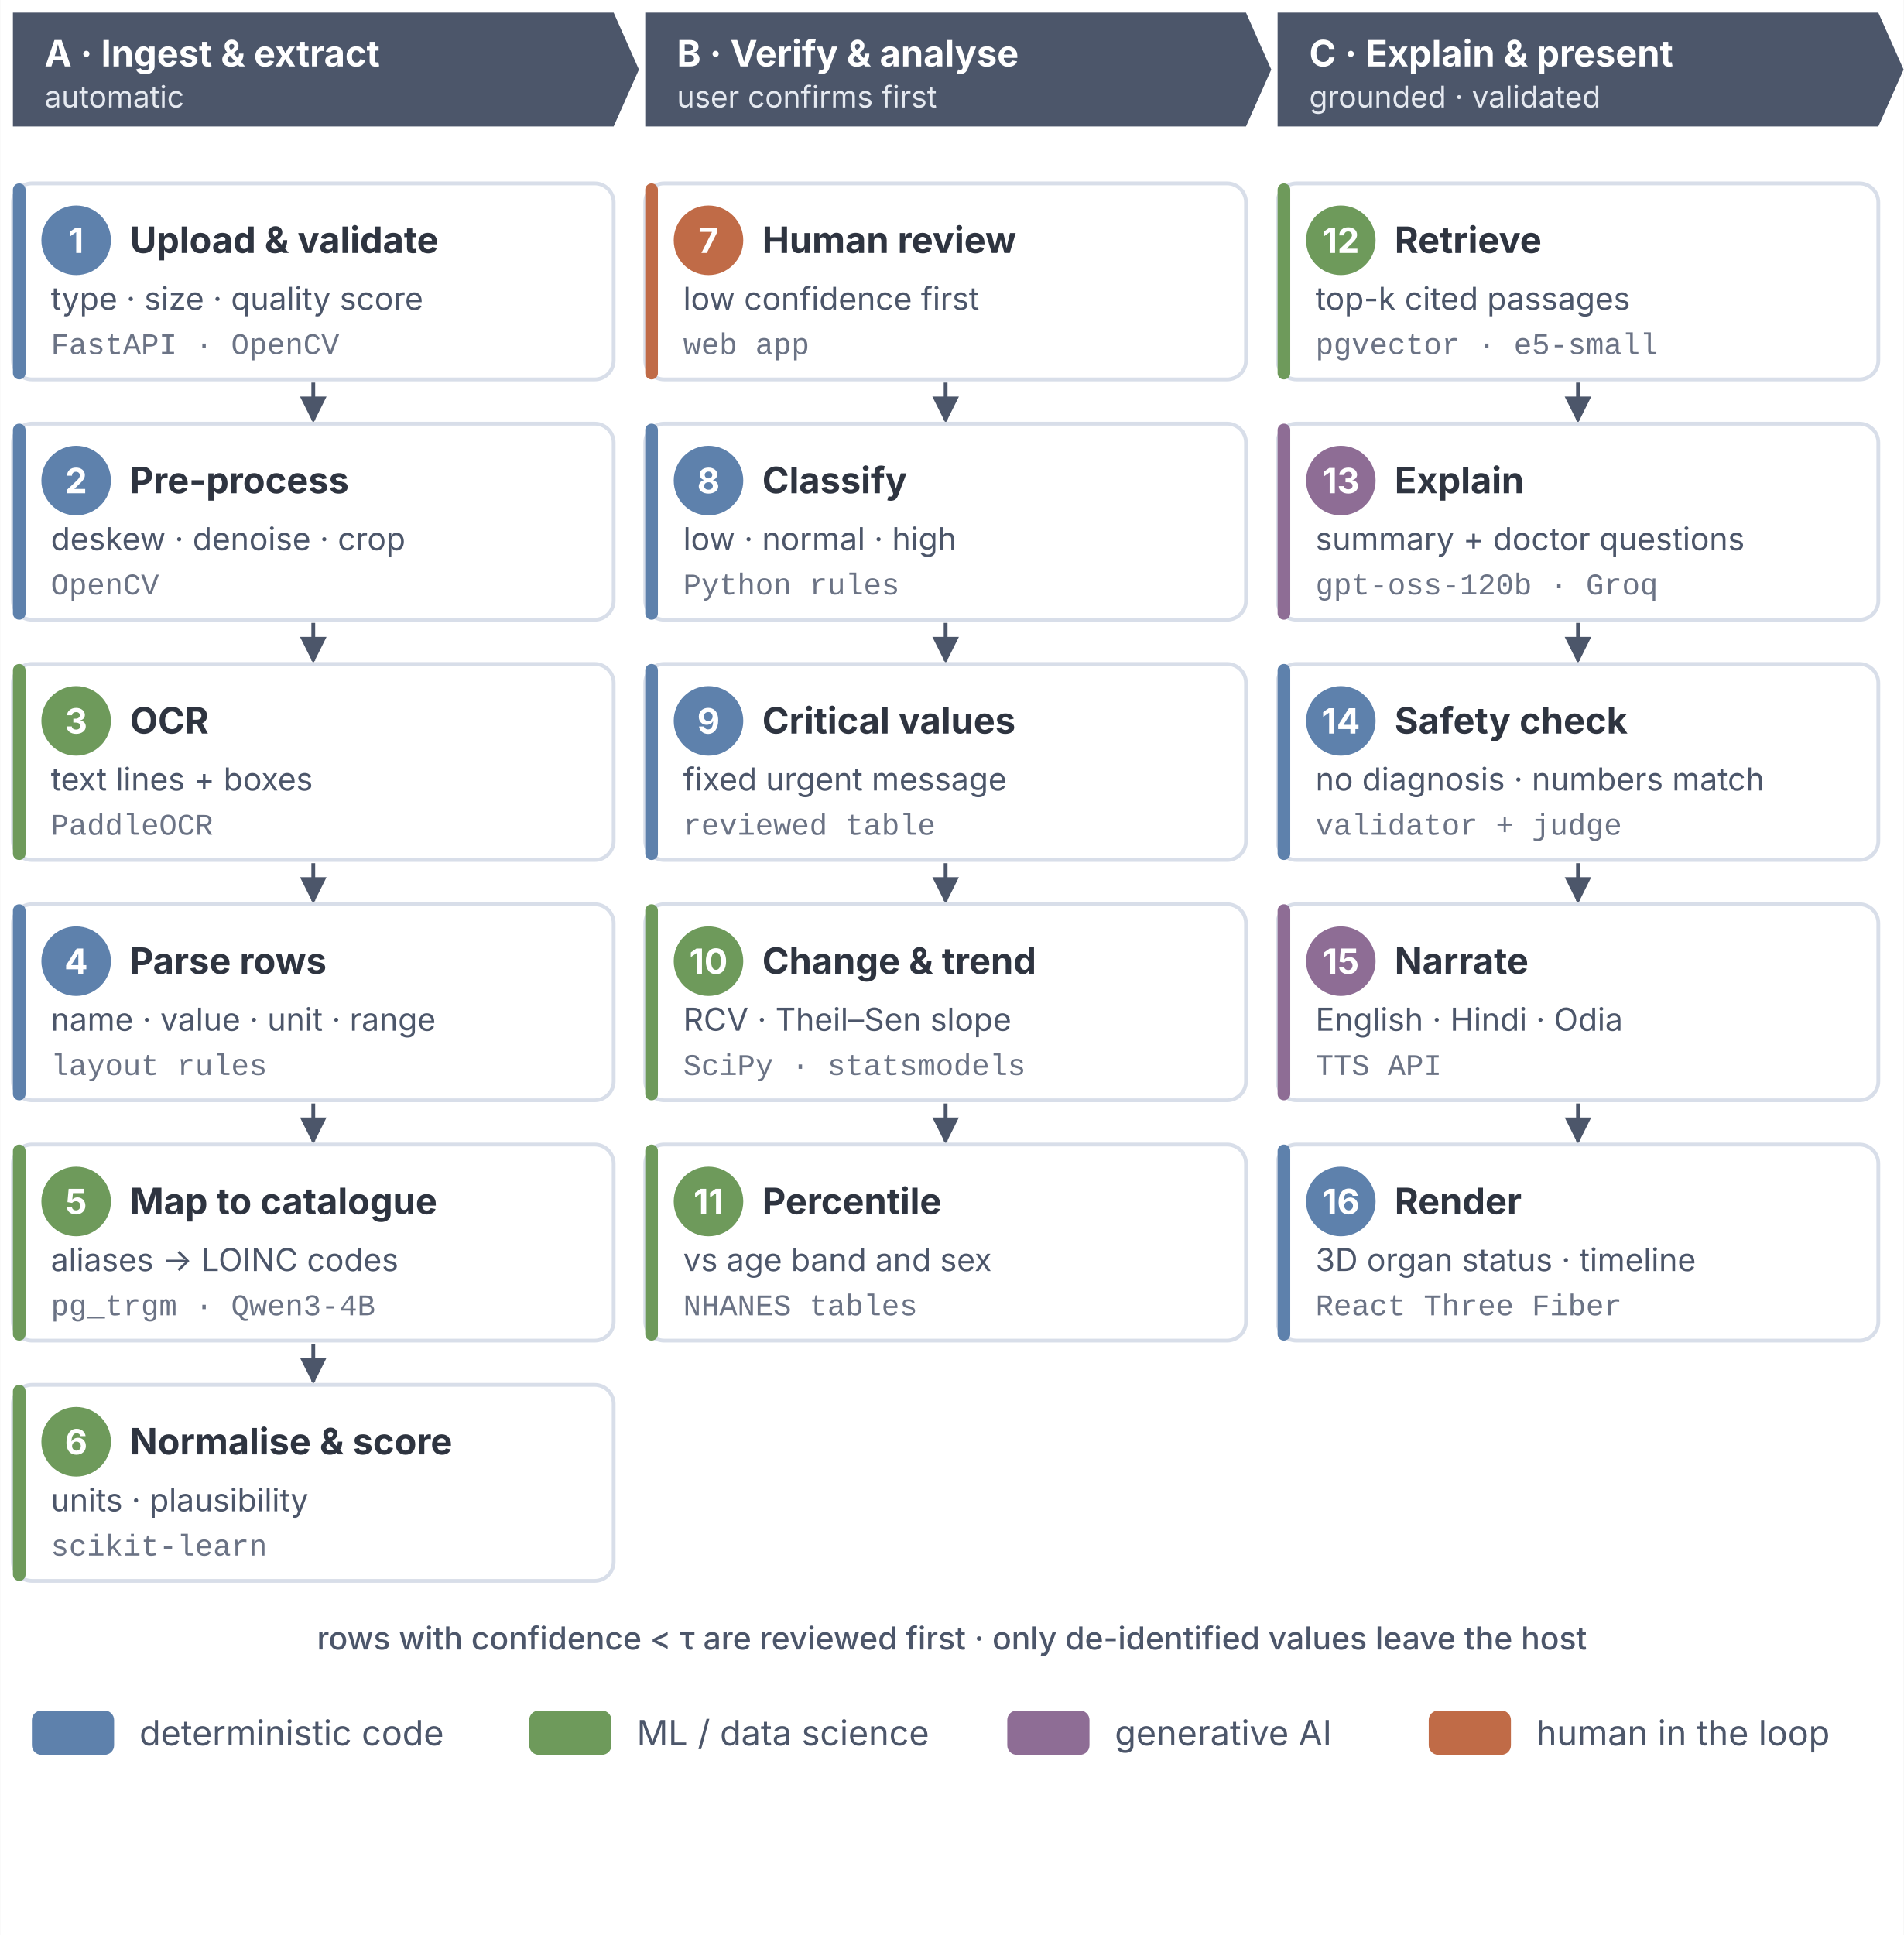
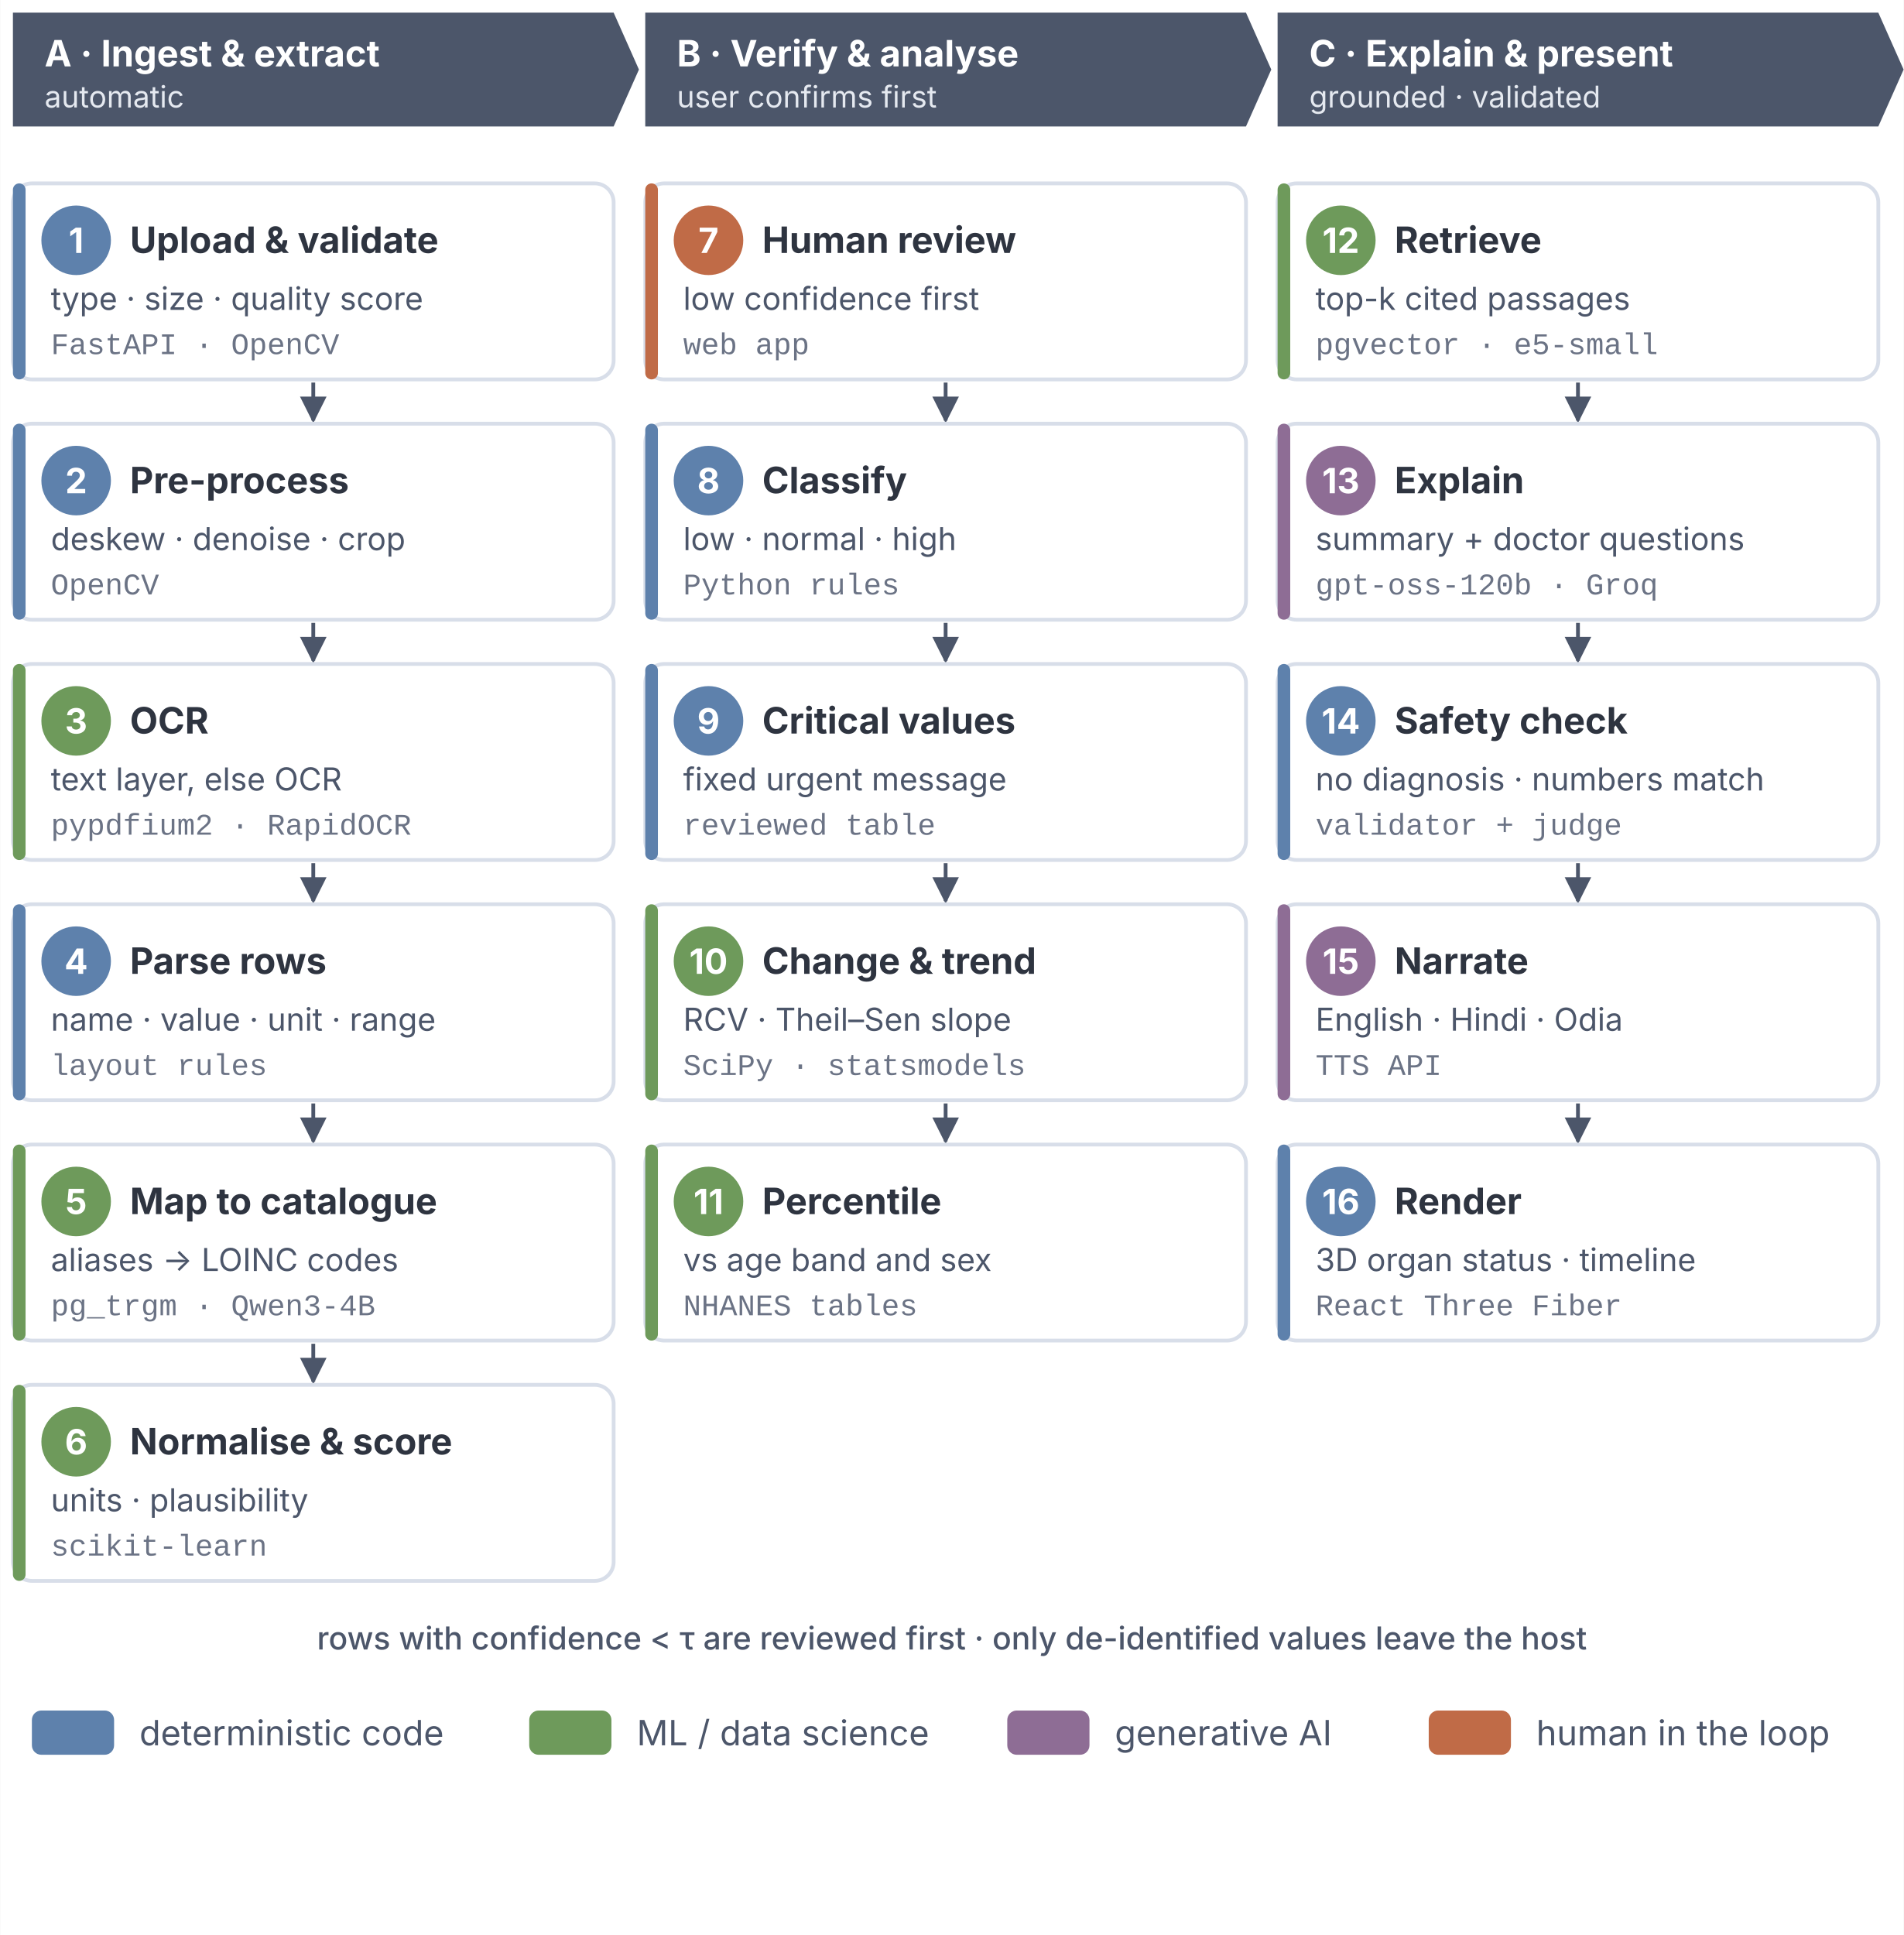
<svg xmlns="http://www.w3.org/2000/svg" width="15.93cm" height="16.19cm" viewBox="0 0 602 612" role="img">
  <defs>
    <marker id="m-arrow-4C566A" viewBox="0 0 10 10" refX="9" refY="5" markerWidth="7" markerHeight="7" orient="auto-start-reverse">
      <path d="M0,0 L10,5 L0,10 z" fill="#4C566A" />
    </marker>
  </defs>
  <g font-family="Inter, 'Segoe UI', 'Helvetica Neue', Helvetica, Arial, sans-serif">
    <rect width="602" height="612" fill="#FFFFFF" />
    <polygon points="4,4 194,4 202,22 194,40 4,40" fill="#4C566A" />
    <text x="14.0" y="21.0" font-size="11.5" font-weight="700" fill="#FFFFFF" text-anchor="start">A · Ingest &amp; extract</text>
    <text x="14.0" y="34.0" font-size="9.5" font-weight="400" fill="#E5E9F0" text-anchor="start">automatic</text>
    <rect x="4.0" y="58.0" width="190.0" height="62.0" rx="6" fill="#FFFFFF" stroke="#D8DEE9" stroke-width="1.2" />
    <rect x="4.0" y="58.0" width="4.0" height="62.0" rx="2" fill="#5E81AC" stroke="none" stroke-width="1.2" />
    <circle cx="24.0" cy="76.0" r="11" fill="#5E81AC" stroke="none" stroke-width="1" />
    <text x="24.0" y="80.0" font-size="11" font-weight="700" fill="#FFFFFF" text-anchor="middle">1</text>
    <text x="41.0" y="80.0" font-size="11.5" font-weight="650" fill="#2E3440" text-anchor="start">Upload &amp; validate</text>
    <text x="16.0" y="98.0" font-size="10" font-weight="400" fill="#4C566A" text-anchor="start">type · size · quality score</text>
    <text x="16.0" y="112.0" font-size="9.5" font-weight="500" fill="#6B7385" text-anchor="start" font-family="'JetBrains Mono', Consolas, 'Courier New', monospace">FastAPI · OpenCV</text>
    <path d="M99.0,121.0 L99.0,133.0" fill="none" stroke="#4C566A" stroke-width="1.2" stroke-linejoin="round" marker-end="url(#m-arrow-4C566A)" />
    <rect x="4.0" y="134.0" width="190.0" height="62.0" rx="6" fill="#FFFFFF" stroke="#D8DEE9" stroke-width="1.2" />
    <rect x="4.0" y="134.0" width="4.0" height="62.0" rx="2" fill="#5E81AC" stroke="none" stroke-width="1.2" />
    <circle cx="24.0" cy="152.0" r="11" fill="#5E81AC" stroke="none" stroke-width="1" />
    <text x="24.0" y="156.0" font-size="11" font-weight="700" fill="#FFFFFF" text-anchor="middle">2</text>
    <text x="41.0" y="156.0" font-size="11.5" font-weight="650" fill="#2E3440" text-anchor="start">Pre-process</text>
    <text x="16.0" y="174.0" font-size="10" font-weight="400" fill="#4C566A" text-anchor="start">deskew · denoise · crop</text>
    <text x="16.0" y="188.0" font-size="9.5" font-weight="500" fill="#6B7385" text-anchor="start" font-family="'JetBrains Mono', Consolas, 'Courier New', monospace">OpenCV</text>
    <path d="M99.0,197.0 L99.0,209.0" fill="none" stroke="#4C566A" stroke-width="1.2" stroke-linejoin="round" marker-end="url(#m-arrow-4C566A)" />
    <rect x="4.0" y="210.0" width="190.0" height="62.0" rx="6" fill="#FFFFFF" stroke="#D8DEE9" stroke-width="1.2" />
    <rect x="4.0" y="210.0" width="4.0" height="62.0" rx="2" fill="#6E9A5B" stroke="none" stroke-width="1.2" />
    <circle cx="24.0" cy="228.0" r="11" fill="#6E9A5B" stroke="none" stroke-width="1" />
    <text x="24.0" y="232.0" font-size="11" font-weight="700" fill="#FFFFFF" text-anchor="middle">3</text>
    <text x="41.0" y="232.0" font-size="11.5" font-weight="650" fill="#2E3440" text-anchor="start">OCR</text>
-     <text x="16.0" y="250.0" font-size="10" font-weight="400" fill="#4C566A" text-anchor="start">text lines + boxes</text>
-     <text x="16.0" y="264.0" font-size="9.5" font-weight="500" fill="#6B7385" text-anchor="start" font-family="'JetBrains Mono', Consolas, 'Courier New', monospace">PaddleOCR</text>
+     <text x="16.0" y="250.0" font-size="10" font-weight="400" fill="#4C566A" text-anchor="start">text layer, else OCR</text>
+     <text x="16.0" y="264.0" font-size="9.5" font-weight="500" fill="#6B7385" text-anchor="start" font-family="'JetBrains Mono', Consolas, 'Courier New', monospace">pypdfium2 · RapidOCR</text>
    <path d="M99.0,273.0 L99.0,285.0" fill="none" stroke="#4C566A" stroke-width="1.2" stroke-linejoin="round" marker-end="url(#m-arrow-4C566A)" />
    <rect x="4.0" y="286.0" width="190.0" height="62.0" rx="6" fill="#FFFFFF" stroke="#D8DEE9" stroke-width="1.2" />
    <rect x="4.0" y="286.0" width="4.0" height="62.0" rx="2" fill="#5E81AC" stroke="none" stroke-width="1.2" />
    <circle cx="24.0" cy="304.0" r="11" fill="#5E81AC" stroke="none" stroke-width="1" />
    <text x="24.0" y="308.0" font-size="11" font-weight="700" fill="#FFFFFF" text-anchor="middle">4</text>
    <text x="41.0" y="308.0" font-size="11.5" font-weight="650" fill="#2E3440" text-anchor="start">Parse rows</text>
    <text x="16.0" y="326.0" font-size="10" font-weight="400" fill="#4C566A" text-anchor="start">name · value · unit · range</text>
    <text x="16.0" y="340.0" font-size="9.5" font-weight="500" fill="#6B7385" text-anchor="start" font-family="'JetBrains Mono', Consolas, 'Courier New', monospace">layout rules</text>
    <path d="M99.0,349.0 L99.0,361.0" fill="none" stroke="#4C566A" stroke-width="1.2" stroke-linejoin="round" marker-end="url(#m-arrow-4C566A)" />
    <rect x="4.0" y="362.0" width="190.0" height="62.0" rx="6" fill="#FFFFFF" stroke="#D8DEE9" stroke-width="1.2" />
    <rect x="4.0" y="362.0" width="4.0" height="62.0" rx="2" fill="#6E9A5B" stroke="none" stroke-width="1.2" />
    <circle cx="24.0" cy="380.0" r="11" fill="#6E9A5B" stroke="none" stroke-width="1" />
    <text x="24.0" y="384.0" font-size="11" font-weight="700" fill="#FFFFFF" text-anchor="middle">5</text>
    <text x="41.0" y="384.0" font-size="11.5" font-weight="650" fill="#2E3440" text-anchor="start">Map to catalogue</text>
    <text x="16.0" y="402.0" font-size="10" font-weight="400" fill="#4C566A" text-anchor="start">aliases → LOINC codes</text>
    <text x="16.0" y="416.0" font-size="9.5" font-weight="500" fill="#6B7385" text-anchor="start" font-family="'JetBrains Mono', Consolas, 'Courier New', monospace">pg_trgm · Qwen3-4B</text>
    <path d="M99.0,425.0 L99.0,437.0" fill="none" stroke="#4C566A" stroke-width="1.2" stroke-linejoin="round" marker-end="url(#m-arrow-4C566A)" />
    <rect x="4.0" y="438.0" width="190.0" height="62.0" rx="6" fill="#FFFFFF" stroke="#D8DEE9" stroke-width="1.2" />
    <rect x="4.0" y="438.0" width="4.0" height="62.0" rx="2" fill="#6E9A5B" stroke="none" stroke-width="1.2" />
    <circle cx="24.0" cy="456.0" r="11" fill="#6E9A5B" stroke="none" stroke-width="1" />
    <text x="24.0" y="460.0" font-size="11" font-weight="700" fill="#FFFFFF" text-anchor="middle">6</text>
    <text x="41.0" y="460.0" font-size="11.5" font-weight="650" fill="#2E3440" text-anchor="start">Normalise &amp; score</text>
    <text x="16.0" y="478.0" font-size="10" font-weight="400" fill="#4C566A" text-anchor="start">units · plausibility</text>
    <text x="16.0" y="492.0" font-size="9.5" font-weight="500" fill="#6B7385" text-anchor="start" font-family="'JetBrains Mono', Consolas, 'Courier New', monospace">scikit-learn</text>
    <polygon points="204,4 394,4 402,22 394,40 204,40" fill="#4C566A" />
    <text x="214.0" y="21.0" font-size="11.5" font-weight="700" fill="#FFFFFF" text-anchor="start">B · Verify &amp; analyse</text>
    <text x="214.0" y="34.0" font-size="9.5" font-weight="400" fill="#E5E9F0" text-anchor="start">user confirms first</text>
    <rect x="204.0" y="58.0" width="190.0" height="62.0" rx="6" fill="#FFFFFF" stroke="#D8DEE9" stroke-width="1.2" />
    <rect x="204.0" y="58.0" width="4.0" height="62.0" rx="2" fill="#C06B47" stroke="none" stroke-width="1.2" />
    <circle cx="224.0" cy="76.0" r="11" fill="#C06B47" stroke="none" stroke-width="1" />
    <text x="224.0" y="80.0" font-size="11" font-weight="700" fill="#FFFFFF" text-anchor="middle">7</text>
    <text x="241.0" y="80.0" font-size="11.5" font-weight="650" fill="#2E3440" text-anchor="start">Human review</text>
    <text x="216.0" y="98.0" font-size="10" font-weight="400" fill="#4C566A" text-anchor="start">low confidence first</text>
    <text x="216.0" y="112.0" font-size="9.5" font-weight="500" fill="#6B7385" text-anchor="start" font-family="'JetBrains Mono', Consolas, 'Courier New', monospace">web app</text>
    <path d="M299.0,121.0 L299.0,133.0" fill="none" stroke="#4C566A" stroke-width="1.2" stroke-linejoin="round" marker-end="url(#m-arrow-4C566A)" />
    <rect x="204.0" y="134.0" width="190.0" height="62.0" rx="6" fill="#FFFFFF" stroke="#D8DEE9" stroke-width="1.2" />
    <rect x="204.0" y="134.0" width="4.0" height="62.0" rx="2" fill="#5E81AC" stroke="none" stroke-width="1.2" />
    <circle cx="224.0" cy="152.0" r="11" fill="#5E81AC" stroke="none" stroke-width="1" />
    <text x="224.0" y="156.0" font-size="11" font-weight="700" fill="#FFFFFF" text-anchor="middle">8</text>
    <text x="241.0" y="156.0" font-size="11.5" font-weight="650" fill="#2E3440" text-anchor="start">Classify</text>
    <text x="216.0" y="174.0" font-size="10" font-weight="400" fill="#4C566A" text-anchor="start">low · normal · high</text>
    <text x="216.0" y="188.0" font-size="9.5" font-weight="500" fill="#6B7385" text-anchor="start" font-family="'JetBrains Mono', Consolas, 'Courier New', monospace">Python rules</text>
    <path d="M299.0,197.0 L299.0,209.0" fill="none" stroke="#4C566A" stroke-width="1.2" stroke-linejoin="round" marker-end="url(#m-arrow-4C566A)" />
    <rect x="204.0" y="210.0" width="190.0" height="62.0" rx="6" fill="#FFFFFF" stroke="#D8DEE9" stroke-width="1.2" />
    <rect x="204.0" y="210.0" width="4.0" height="62.0" rx="2" fill="#5E81AC" stroke="none" stroke-width="1.2" />
    <circle cx="224.0" cy="228.0" r="11" fill="#5E81AC" stroke="none" stroke-width="1" />
    <text x="224.0" y="232.0" font-size="11" font-weight="700" fill="#FFFFFF" text-anchor="middle">9</text>
    <text x="241.0" y="232.0" font-size="11.5" font-weight="650" fill="#2E3440" text-anchor="start">Critical values</text>
    <text x="216.0" y="250.0" font-size="10" font-weight="400" fill="#4C566A" text-anchor="start">fixed urgent message</text>
    <text x="216.0" y="264.0" font-size="9.5" font-weight="500" fill="#6B7385" text-anchor="start" font-family="'JetBrains Mono', Consolas, 'Courier New', monospace">reviewed table</text>
    <path d="M299.0,273.0 L299.0,285.0" fill="none" stroke="#4C566A" stroke-width="1.2" stroke-linejoin="round" marker-end="url(#m-arrow-4C566A)" />
    <rect x="204.0" y="286.0" width="190.0" height="62.0" rx="6" fill="#FFFFFF" stroke="#D8DEE9" stroke-width="1.2" />
    <rect x="204.0" y="286.0" width="4.0" height="62.0" rx="2" fill="#6E9A5B" stroke="none" stroke-width="1.2" />
    <circle cx="224.0" cy="304.0" r="11" fill="#6E9A5B" stroke="none" stroke-width="1" />
    <text x="224.0" y="308.0" font-size="11" font-weight="700" fill="#FFFFFF" text-anchor="middle">10</text>
    <text x="241.0" y="308.0" font-size="11.5" font-weight="650" fill="#2E3440" text-anchor="start">Change &amp; trend</text>
    <text x="216.0" y="326.0" font-size="10" font-weight="400" fill="#4C566A" text-anchor="start">RCV · Theil–Sen slope</text>
    <text x="216.0" y="340.0" font-size="9.5" font-weight="500" fill="#6B7385" text-anchor="start" font-family="'JetBrains Mono', Consolas, 'Courier New', monospace">SciPy · statsmodels</text>
    <path d="M299.0,349.0 L299.0,361.0" fill="none" stroke="#4C566A" stroke-width="1.2" stroke-linejoin="round" marker-end="url(#m-arrow-4C566A)" />
    <rect x="204.0" y="362.0" width="190.0" height="62.0" rx="6" fill="#FFFFFF" stroke="#D8DEE9" stroke-width="1.2" />
    <rect x="204.0" y="362.0" width="4.0" height="62.0" rx="2" fill="#6E9A5B" stroke="none" stroke-width="1.2" />
    <circle cx="224.0" cy="380.0" r="11" fill="#6E9A5B" stroke="none" stroke-width="1" />
    <text x="224.0" y="384.0" font-size="11" font-weight="700" fill="#FFFFFF" text-anchor="middle">11</text>
    <text x="241.0" y="384.0" font-size="11.5" font-weight="650" fill="#2E3440" text-anchor="start">Percentile</text>
    <text x="216.0" y="402.0" font-size="10" font-weight="400" fill="#4C566A" text-anchor="start">vs age band and sex</text>
    <text x="216.0" y="416.0" font-size="9.5" font-weight="500" fill="#6B7385" text-anchor="start" font-family="'JetBrains Mono', Consolas, 'Courier New', monospace">NHANES tables</text>
    <polygon points="404,4 594,4 602,22 594,40 404,40" fill="#4C566A" />
    <text x="414.0" y="21.0" font-size="11.5" font-weight="700" fill="#FFFFFF" text-anchor="start">C · Explain &amp; present</text>
    <text x="414.0" y="34.0" font-size="9.5" font-weight="400" fill="#E5E9F0" text-anchor="start">grounded · validated</text>
    <rect x="404.0" y="58.0" width="190.0" height="62.0" rx="6" fill="#FFFFFF" stroke="#D8DEE9" stroke-width="1.2" />
    <rect x="404.0" y="58.0" width="4.0" height="62.0" rx="2" fill="#6E9A5B" stroke="none" stroke-width="1.2" />
    <circle cx="424.0" cy="76.0" r="11" fill="#6E9A5B" stroke="none" stroke-width="1" />
    <text x="424.0" y="80.0" font-size="11" font-weight="700" fill="#FFFFFF" text-anchor="middle">12</text>
    <text x="441.0" y="80.0" font-size="11.5" font-weight="650" fill="#2E3440" text-anchor="start">Retrieve</text>
    <text x="416.0" y="98.0" font-size="10" font-weight="400" fill="#4C566A" text-anchor="start">top-k cited passages</text>
    <text x="416.0" y="112.0" font-size="9.5" font-weight="500" fill="#6B7385" text-anchor="start" font-family="'JetBrains Mono', Consolas, 'Courier New', monospace">pgvector · e5-small</text>
    <path d="M499.0,121.0 L499.0,133.0" fill="none" stroke="#4C566A" stroke-width="1.2" stroke-linejoin="round" marker-end="url(#m-arrow-4C566A)" />
    <rect x="404.0" y="134.0" width="190.0" height="62.0" rx="6" fill="#FFFFFF" stroke="#D8DEE9" stroke-width="1.2" />
    <rect x="404.0" y="134.0" width="4.0" height="62.0" rx="2" fill="#8E6D95" stroke="none" stroke-width="1.2" />
    <circle cx="424.0" cy="152.0" r="11" fill="#8E6D95" stroke="none" stroke-width="1" />
    <text x="424.0" y="156.0" font-size="11" font-weight="700" fill="#FFFFFF" text-anchor="middle">13</text>
    <text x="441.0" y="156.0" font-size="11.5" font-weight="650" fill="#2E3440" text-anchor="start">Explain</text>
    <text x="416.0" y="174.0" font-size="10" font-weight="400" fill="#4C566A" text-anchor="start">summary + doctor questions</text>
    <text x="416.0" y="188.0" font-size="9.5" font-weight="500" fill="#6B7385" text-anchor="start" font-family="'JetBrains Mono', Consolas, 'Courier New', monospace">gpt-oss-120b · Groq</text>
    <path d="M499.0,197.0 L499.0,209.0" fill="none" stroke="#4C566A" stroke-width="1.2" stroke-linejoin="round" marker-end="url(#m-arrow-4C566A)" />
    <rect x="404.0" y="210.0" width="190.0" height="62.0" rx="6" fill="#FFFFFF" stroke="#D8DEE9" stroke-width="1.2" />
    <rect x="404.0" y="210.0" width="4.0" height="62.0" rx="2" fill="#5E81AC" stroke="none" stroke-width="1.2" />
    <circle cx="424.0" cy="228.0" r="11" fill="#5E81AC" stroke="none" stroke-width="1" />
    <text x="424.0" y="232.0" font-size="11" font-weight="700" fill="#FFFFFF" text-anchor="middle">14</text>
    <text x="441.0" y="232.0" font-size="11.5" font-weight="650" fill="#2E3440" text-anchor="start">Safety check</text>
    <text x="416.0" y="250.0" font-size="10" font-weight="400" fill="#4C566A" text-anchor="start">no diagnosis · numbers match</text>
    <text x="416.0" y="264.0" font-size="9.5" font-weight="500" fill="#6B7385" text-anchor="start" font-family="'JetBrains Mono', Consolas, 'Courier New', monospace">validator + judge</text>
    <path d="M499.0,273.0 L499.0,285.0" fill="none" stroke="#4C566A" stroke-width="1.2" stroke-linejoin="round" marker-end="url(#m-arrow-4C566A)" />
    <rect x="404.0" y="286.0" width="190.0" height="62.0" rx="6" fill="#FFFFFF" stroke="#D8DEE9" stroke-width="1.2" />
    <rect x="404.0" y="286.0" width="4.0" height="62.0" rx="2" fill="#8E6D95" stroke="none" stroke-width="1.2" />
    <circle cx="424.0" cy="304.0" r="11" fill="#8E6D95" stroke="none" stroke-width="1" />
    <text x="424.0" y="308.0" font-size="11" font-weight="700" fill="#FFFFFF" text-anchor="middle">15</text>
    <text x="441.0" y="308.0" font-size="11.5" font-weight="650" fill="#2E3440" text-anchor="start">Narrate</text>
    <text x="416.0" y="326.0" font-size="10" font-weight="400" fill="#4C566A" text-anchor="start">English · Hindi · Odia</text>
    <text x="416.0" y="340.0" font-size="9.5" font-weight="500" fill="#6B7385" text-anchor="start" font-family="'JetBrains Mono', Consolas, 'Courier New', monospace">TTS API</text>
    <path d="M499.0,349.0 L499.0,361.0" fill="none" stroke="#4C566A" stroke-width="1.2" stroke-linejoin="round" marker-end="url(#m-arrow-4C566A)" />
    <rect x="404.0" y="362.0" width="190.0" height="62.0" rx="6" fill="#FFFFFF" stroke="#D8DEE9" stroke-width="1.2" />
    <rect x="404.0" y="362.0" width="4.0" height="62.0" rx="2" fill="#5E81AC" stroke="none" stroke-width="1.2" />
    <circle cx="424.0" cy="380.0" r="11" fill="#5E81AC" stroke="none" stroke-width="1" />
    <text x="424.0" y="384.0" font-size="11" font-weight="700" fill="#FFFFFF" text-anchor="middle">16</text>
    <text x="441.0" y="384.0" font-size="11.5" font-weight="650" fill="#2E3440" text-anchor="start">Render</text>
    <text x="416.0" y="402.0" font-size="10" font-weight="400" fill="#4C566A" text-anchor="start">3D organ status · timeline</text>
    <text x="416.0" y="416.0" font-size="9.5" font-weight="500" fill="#6B7385" text-anchor="start" font-family="'JetBrains Mono', Consolas, 'Courier New', monospace">React Three Fiber</text>
    <rect x="91.2" y="509.0" width="419.7" height="18.0" rx="9" fill="#FFFFFF" stroke="none" stroke-width="1.2" />
    <text x="301.0" y="521.7" font-size="10" font-weight="500" fill="#4C566A" text-anchor="middle">rows with confidence &lt; τ are reviewed first · only de-identified values leave the host</text>
    <rect x="10.0" y="541.0" width="26.0" height="14.0" rx="3" fill="#5E81AC" stroke="none" stroke-width="1.2" />
    <text x="44.0" y="552.0" font-size="11" font-weight="400" fill="#4C566A" text-anchor="start">deterministic code</text>
    <rect x="167.3" y="541.0" width="26.0" height="14.0" rx="3" fill="#6E9A5B" stroke="none" stroke-width="1.2" />
    <text x="201.3" y="552.0" font-size="11" font-weight="400" fill="#4C566A" text-anchor="start">ML / data science</text>
    <rect x="318.5" y="541.0" width="26.0" height="14.0" rx="3" fill="#8E6D95" stroke="none" stroke-width="1.2" />
    <text x="352.5" y="552.0" font-size="11" font-weight="400" fill="#4C566A" text-anchor="start">generative AI</text>
    <rect x="451.8" y="541.0" width="26.0" height="14.0" rx="3" fill="#C06B47" stroke="none" stroke-width="1.2" />
    <text x="485.8" y="552.0" font-size="11" font-weight="400" fill="#4C566A" text-anchor="start">human in the loop</text>
  </g>
</svg>
